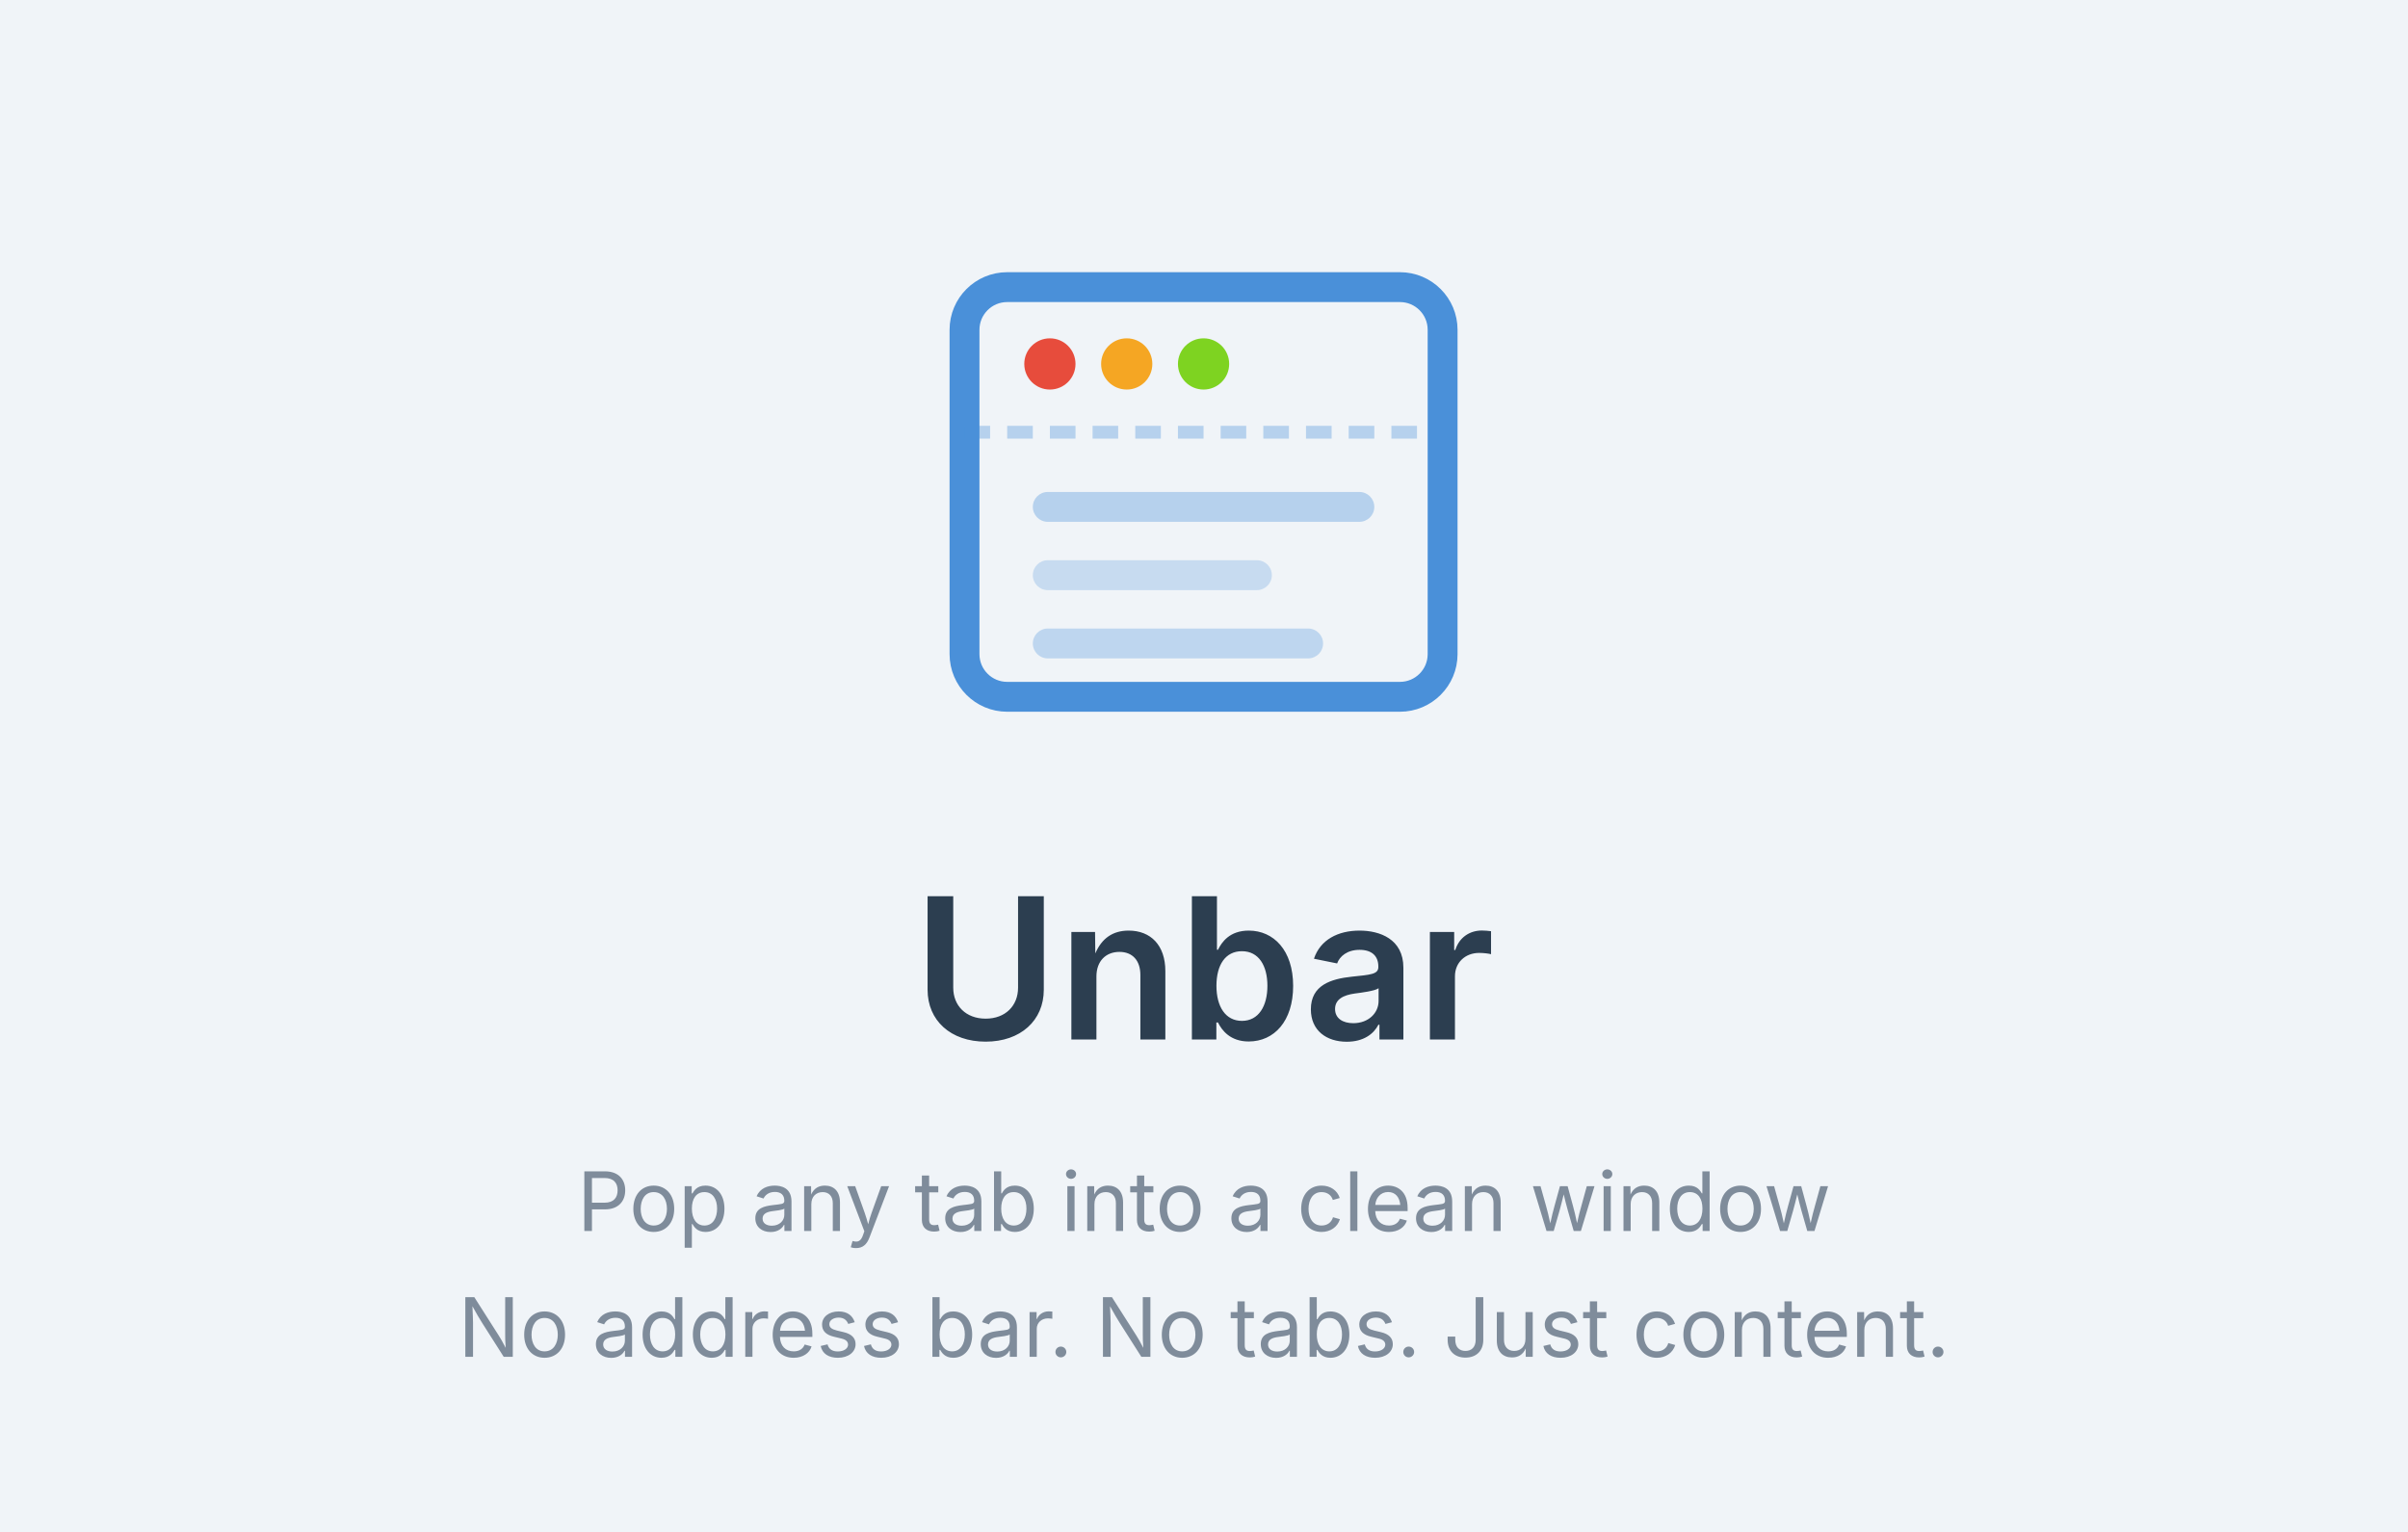
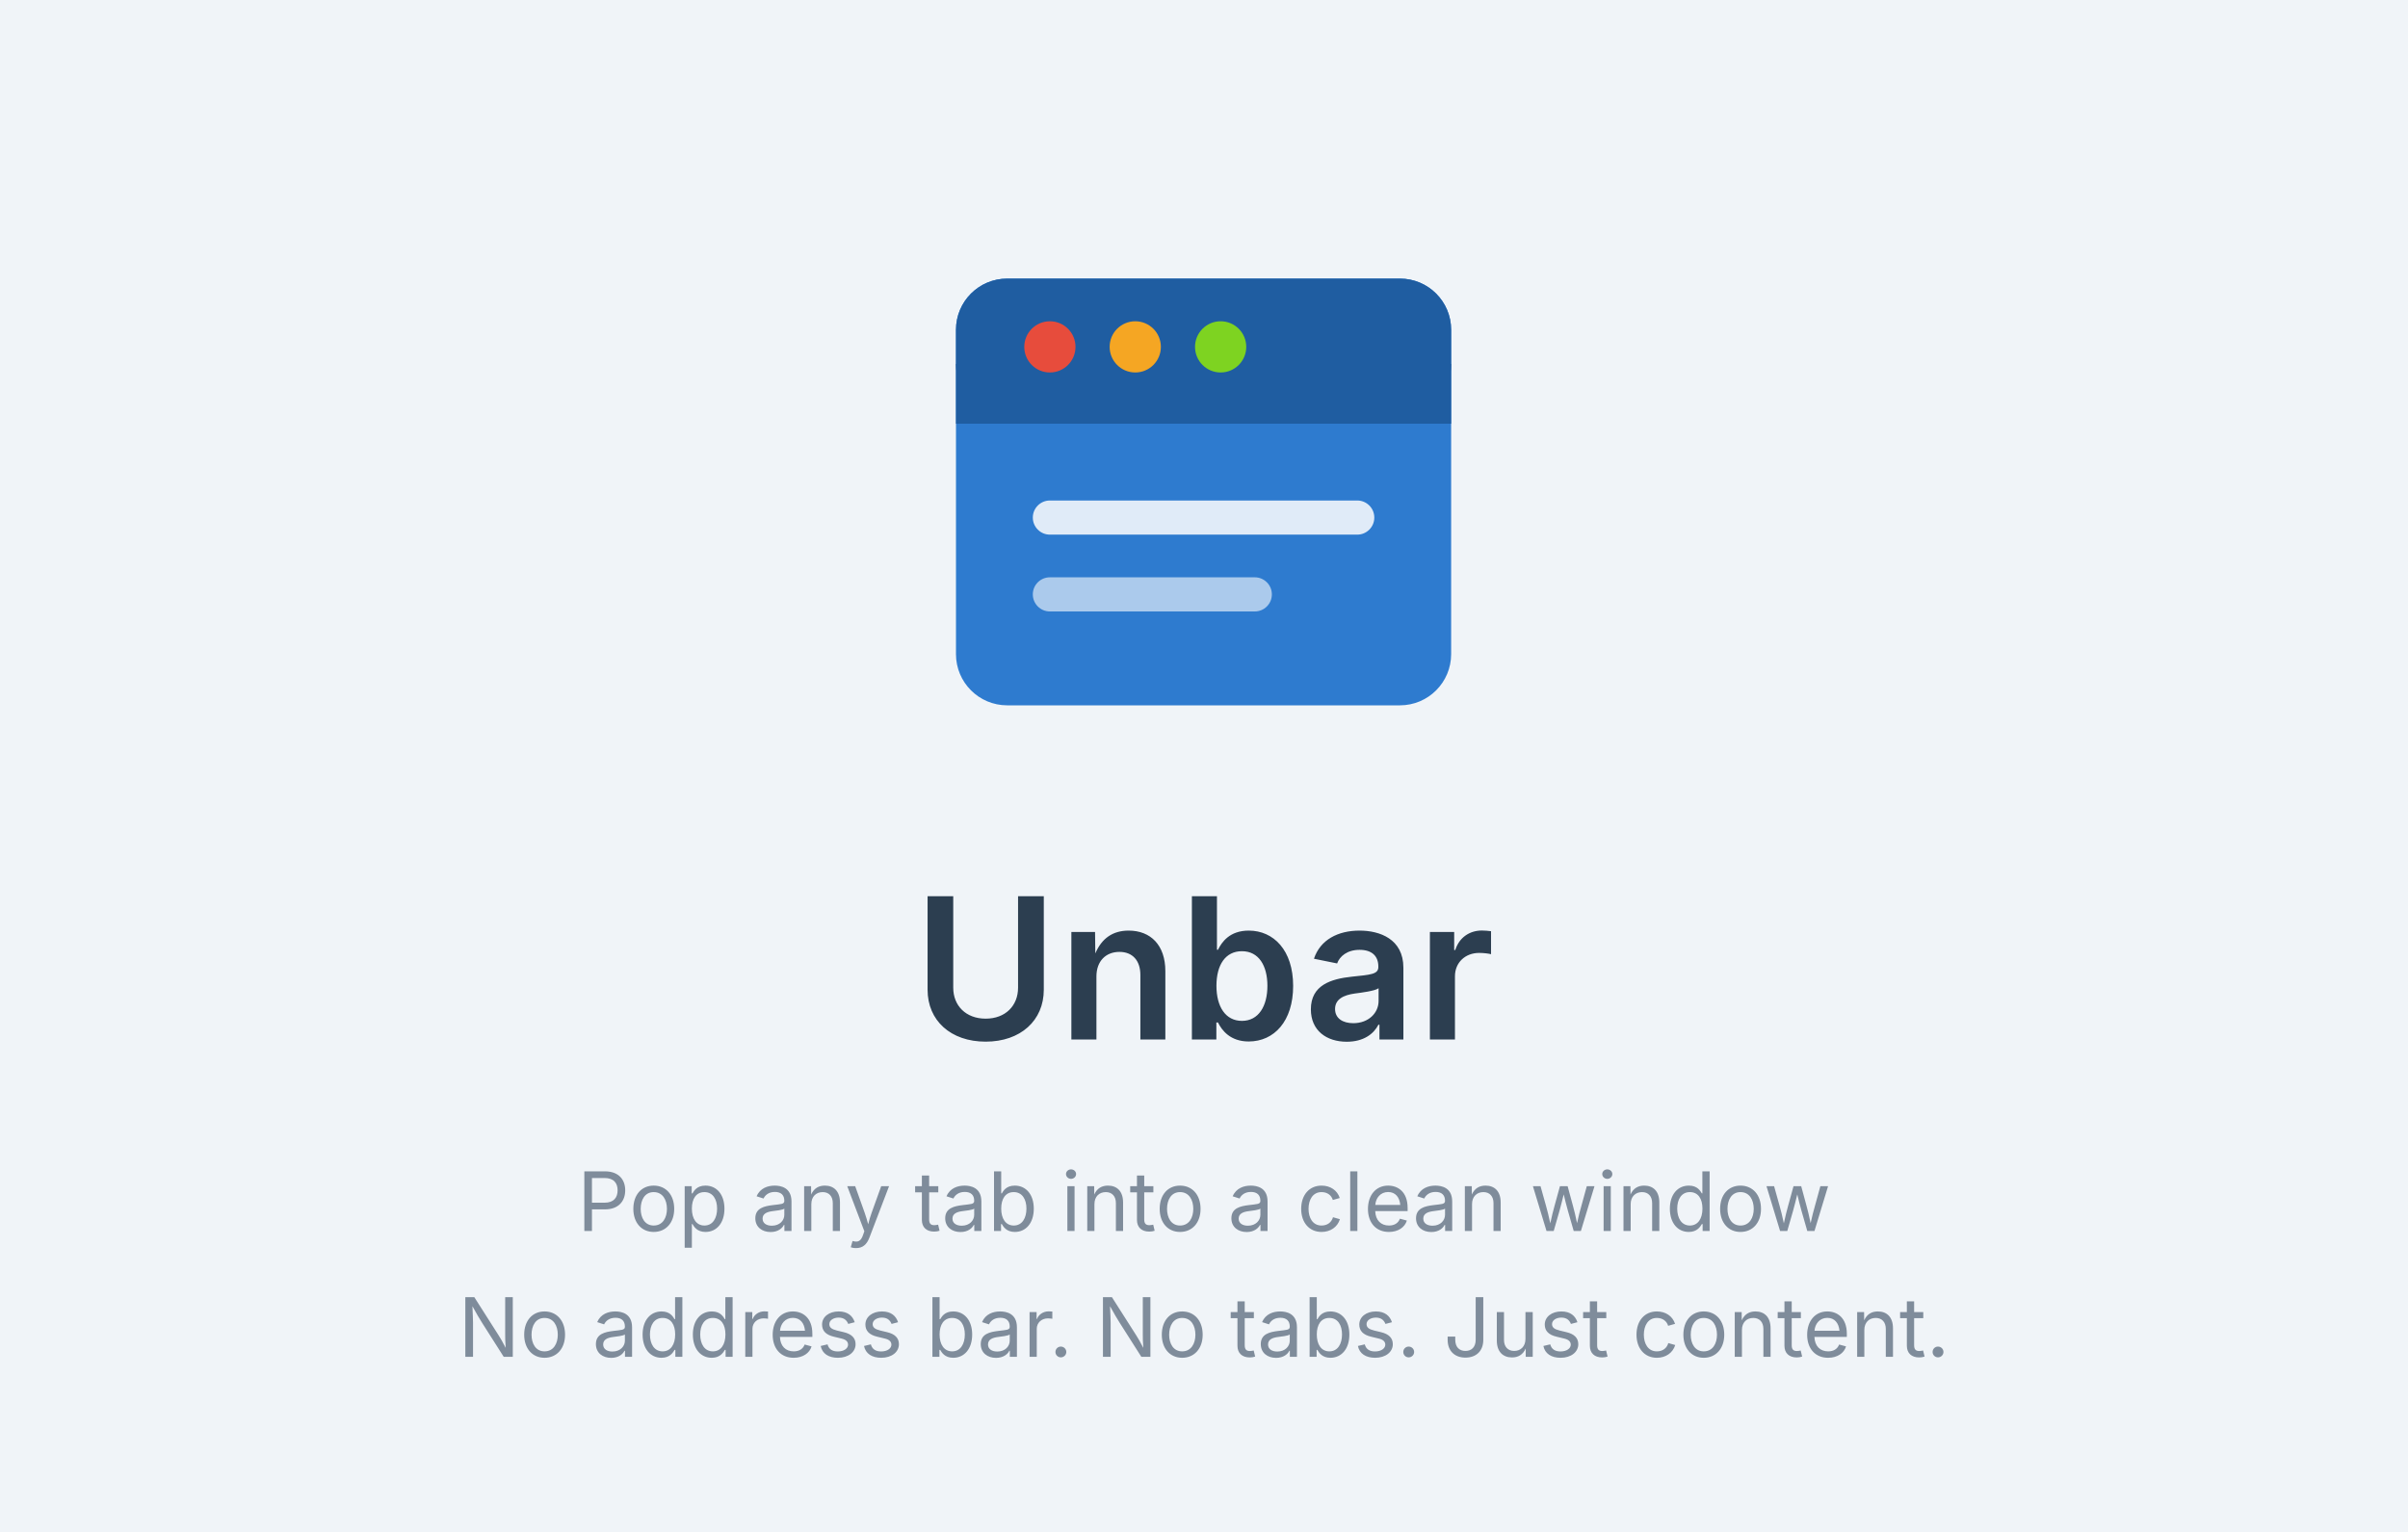
<svg xmlns="http://www.w3.org/2000/svg" viewBox="0 0 440 280" width="440" height="280">
  <rect width="440" height="280" fill="#F0F4F8" />
  <g transform="translate(170, 40) scale(0.78)">
-     <rect x="8" y="16" width="112" height="96" rx="10" fill="none" stroke="#4A90D9" stroke-width="7" />
-     <circle cx="28" cy="34" r="6" fill="#E74C3C" />
-     <circle cx="46" cy="34" r="6" fill="#F5A623" />
-     <circle cx="64" cy="34" r="6" fill="#7ED321" />
-     <line x1="8" y1="50" x2="120" y2="50" stroke="#4A90D9" stroke-width="3" stroke-dasharray="6 4" opacity="0.35" />
-     <rect x="24" y="64" width="80" height="7" rx="3.5" fill="#4A90D9" opacity="0.35" />
-     <rect x="24" y="80" width="56" height="7" rx="3.5" fill="#4A90D9" opacity="0.25" />
-     <rect x="24" y="96" width="68" height="7" rx="3.5" fill="#4A90D9" opacity="0.3" />
+     <rect x="6" y="14" width="116" height="100" rx="12" fill="#2E7BCF" />
+     <rect x="6" y="14" width="116" height="32" rx="12" fill="#1F5DA1" />
+     <rect x="6" y="34" width="116" height="14" fill="#1F5DA1" />
+     <circle cx="28" cy="30" r="6" fill="#E74C3C" />
+     <circle cx="48" cy="30" r="6" fill="#F5A623" />
+     <circle cx="68" cy="30" r="6" fill="#7ED321" />
+     <rect x="24" y="66" width="80" height="8" rx="4" fill="white" fill-opacity="0.85" />
+     <rect x="24" y="84" width="56" height="8" rx="4" fill="white" fill-opacity="0.6" />
  </g>
  <text x="220" y="190" text-anchor="middle" font-family="system-ui, -apple-system, sans-serif" font-size="36" font-weight="600" fill="#2C3E50">Unbar</text>
  <text x="220" y="225" text-anchor="middle" font-family="system-ui, -apple-system, sans-serif" font-size="15" fill="#7F8C9B">Pop any tab into a clean window</text>
  <text x="220" y="248" text-anchor="middle" font-family="system-ui, -apple-system, sans-serif" font-size="15" fill="#7F8C9B">No address bar. No tabs. Just content.</text>
</svg>
